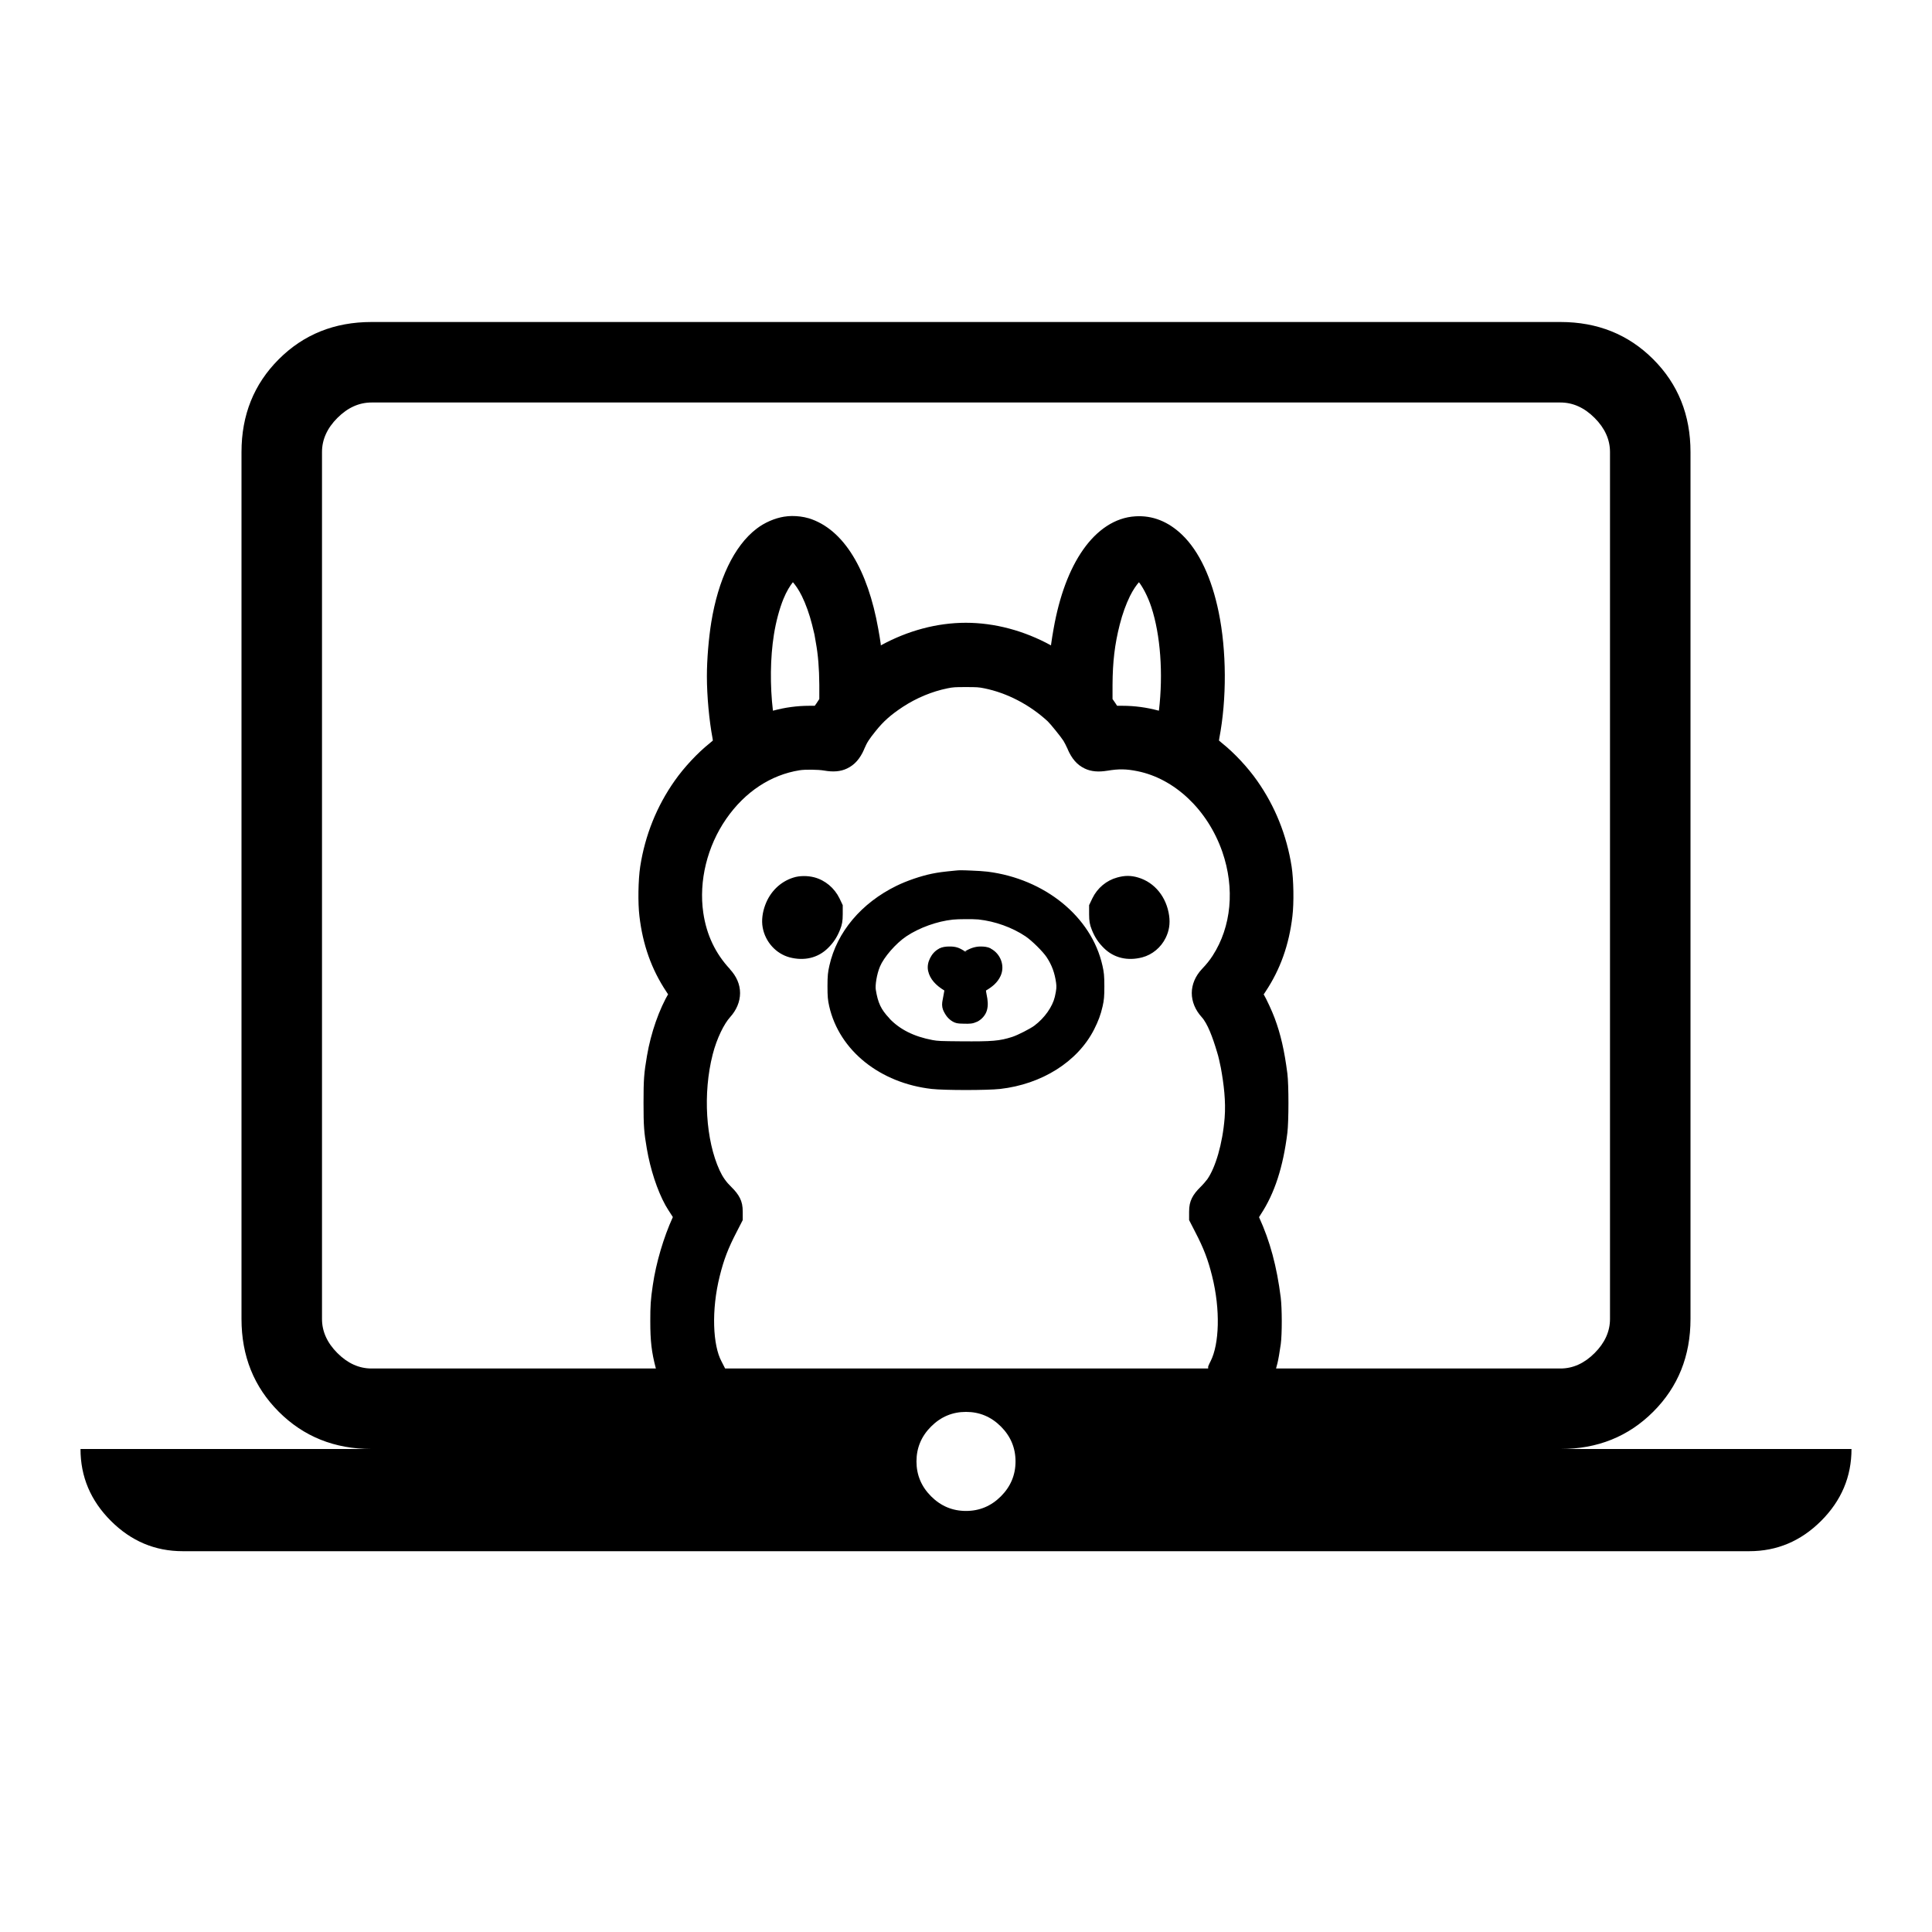
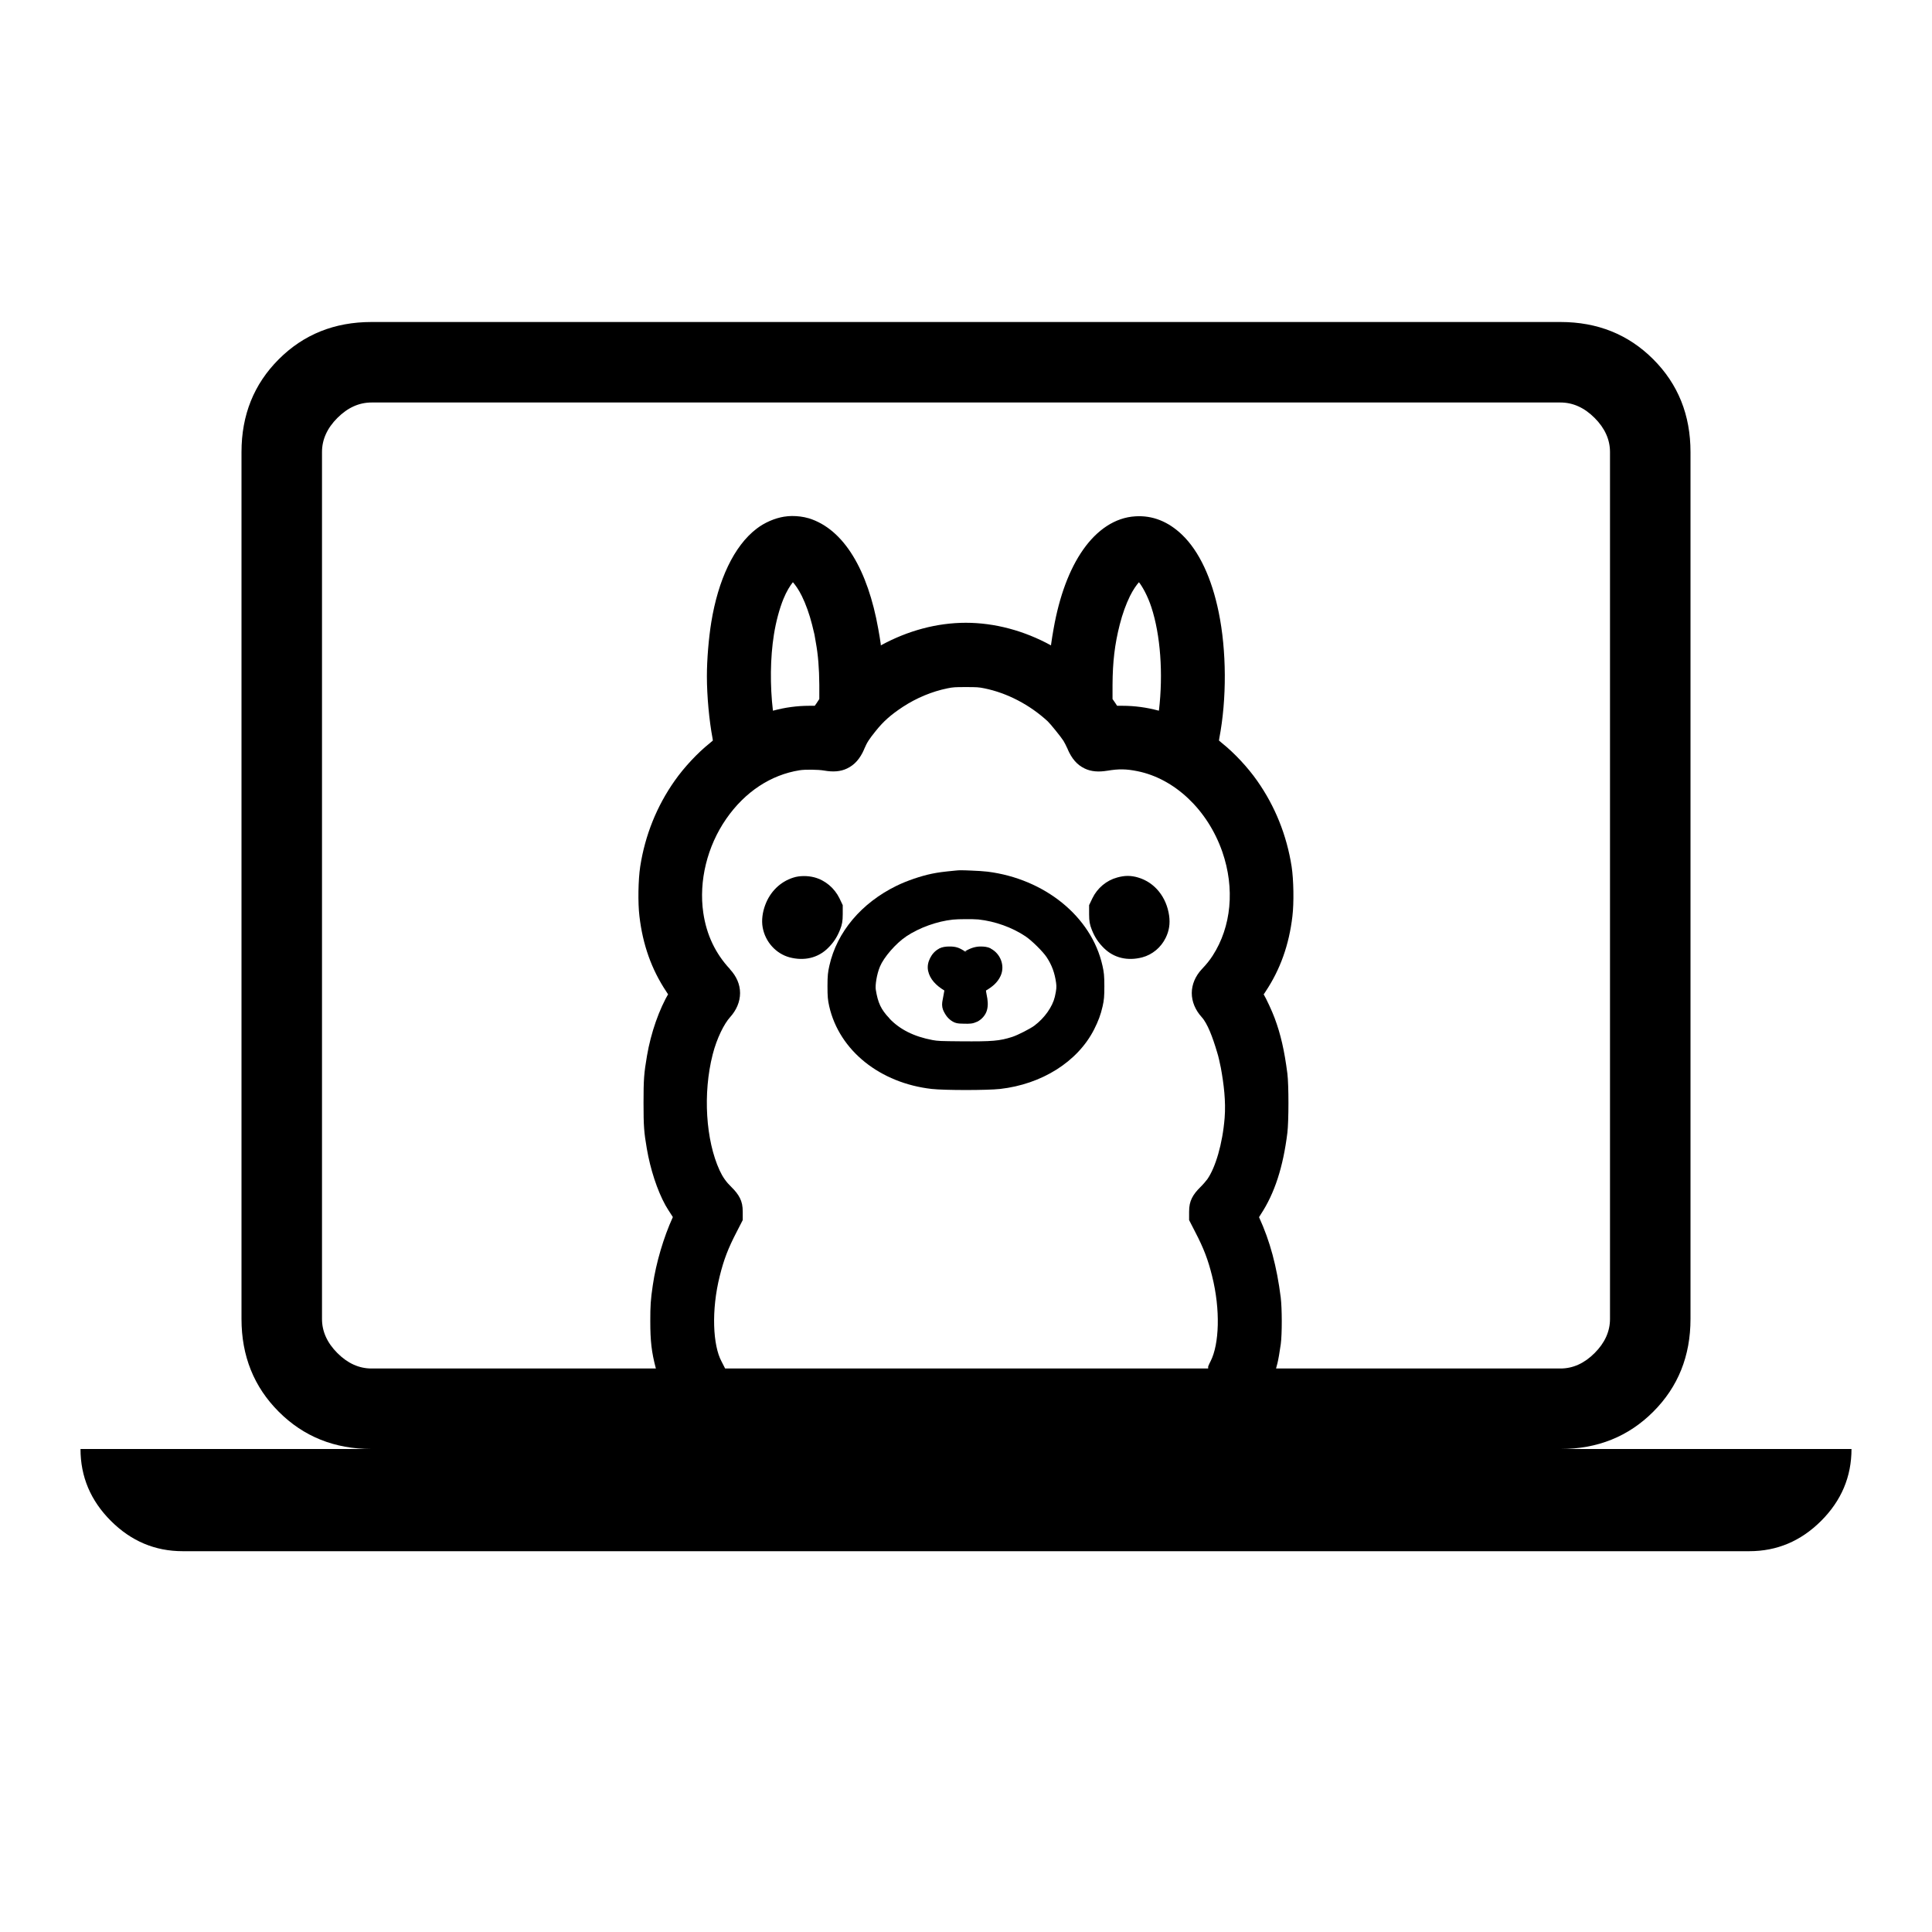
<svg xmlns="http://www.w3.org/2000/svg" height="24px" viewBox="0 -960 960 960" width="24px" fill="#000" version="1.1" id="svg20349">
  <defs id="defs20353" />
-   <path id="path20347" d="M 184.609 -800 C 166.196 -800 150.849 -793.818 138.516 -781.484 C 126.182 -769.151 120 -753.804 120 -735.391 L 120 -304.609 C 120 -286.196 126.182 -270.849 138.516 -258.516 C 150.849 -246.182 166.196 -240 184.609 -240 L 40 -240 C 40 -226.207 45.051 -214.324 55.078 -204.297 C 65.105 -194.27 76.988 -189.219 90.781 -189.219 L 869.219 -189.219 C 883.012 -189.219 894.895 -194.27 904.922 -204.297 C 914.949 -214.324 920 -226.207 920 -240 L 775.391 -240 C 793.804 -240 809.151 -246.182 821.484 -258.516 C 833.818 -270.849 840 -286.196 840 -304.609 L 840 -735.391 C 840 -753.804 833.818 -769.151 821.484 -781.484 C 809.151 -793.818 793.804 -800 775.391 -800 L 184.609 -800 z M 184.609 -760 L 775.391 -760 C 781.551 -760 787.217 -757.47 792.344 -752.344 C 797.47 -747.217 800 -741.551 800 -735.391 L 800 -304.609 C 800 -298.449 797.47 -292.783 792.344 -287.656 C 787.217 -282.53 781.551 -280 775.391 -280 L 634.062 -280 L 634.141 -280.312 C 634.298 -280.915 634.577 -281.901 634.766 -282.656 C 635.243 -284.565 635.854 -288.278 636.406 -292.109 C 637.092 -297.194 637.045 -309.812 636.406 -315.078 L 636.406 -315.156 C 634.445 -330.724 631.071 -343.285 625.625 -355.156 L 625.625 -355.234 C 625.88 -355.605 626.128 -356.068 626.406 -356.484 C 633.407 -367.081 637.591 -380.212 639.688 -397.109 C 640.389 -402.994 640.409 -420.748 639.688 -426.562 C 638.219 -438.003 636.368 -446.086 633.359 -454.141 C 632.08 -457.564 629.477 -463.263 627.656 -466.406 L 627.969 -465.938 L 628.828 -467.266 C 636.19 -478.324 640.528 -490.551 642.188 -504.688 C 643.001 -511.344 642.806 -522.862 641.797 -529.453 C 639.357 -544.997 633.589 -559.368 624.688 -572.031 C 619.973 -578.752 613.329 -585.864 607.266 -590.703 C 606.673 -591.177 606.192 -591.635 605.703 -592.031 C 605.758 -592.375 605.785 -592.741 605.859 -593.125 C 609.623 -612.748 609.504 -636.692 605.547 -655.859 C 602.126 -672.529 595.958 -686.087 587.266 -694.375 C 580.493 -700.819 572.752 -703.983 564.141 -703.438 C 553.978 -702.835 545.049 -696.622 538.203 -686.875 C 531.355 -677.125 526.361 -663.706 523.516 -647.5 C 523.052 -644.888 522.582 -642.078 522.266 -639.688 C 522.248 -639.551 522.283 -639.429 522.266 -639.297 C 508.957 -646.608 494.275 -650.547 479.922 -650.547 C 465.57 -650.547 450.964 -646.607 437.656 -639.297 C 437.634 -639.466 437.68 -639.668 437.656 -639.844 C 437.336 -642.258 436.856 -645 436.406 -647.5 C 431.245 -676.575 419.434 -697.06 401.797 -702.5 L 401.719 -702.5 C 399.218 -703.25 396.264 -703.611 393.438 -703.594 C 392.153 -703.586 390.942 -703.463 389.766 -703.281 L 389.688 -703.281 C 384.929 -702.513 379.95 -700.347 376.016 -697.344 C 364.61 -688.676 356.827 -671.66 353.438 -650.859 C 352.155 -642.947 351.25 -632.335 351.25 -623.984 C 351.25 -614.155 352.398 -601.888 354.062 -593.125 C 354.137 -592.741 354.164 -592.375 354.219 -592.031 C 353.73 -591.635 353.249 -591.177 352.656 -590.703 C 346.594 -585.865 339.948 -578.751 335.234 -572.031 C 326.328 -559.393 320.535 -544.976 318.125 -529.453 C 317.116 -522.861 316.921 -511.343 317.734 -504.688 C 319.394 -490.552 323.732 -478.324 331.094 -467.266 L 331.953 -465.938 L 332.578 -467.031 C 327.524 -458.542 323.433 -446.833 321.484 -435.391 C 319.998 -426.653 319.766 -423.698 319.766 -412.031 C 319.766 -400.281 320.008 -397.397 321.406 -389.219 C 323.136 -379.094 326.531 -368.607 330.625 -361.172 C 331.34 -359.881 332.449 -358.165 333.438 -356.641 C 333.759 -356.144 334.01 -355.736 334.297 -355.312 C 334.281 -355.275 334.314 -355.194 334.297 -355.156 C 329.77 -345.24 325.975 -332.479 324.375 -321.406 C 323.283 -314.06 323.125 -311.242 323.125 -303.516 C 323.125 -293.58 323.754 -288.176 325.859 -280.156 L 325.938 -280 L 184.609 -280 C 178.449 -280 172.783 -282.53 167.656 -287.656 C 162.53 -292.783 160 -298.449 160 -304.609 L 160 -735.391 C 160 -741.551 162.53 -747.217 167.656 -752.344 C 172.783 -757.47 178.449 -760 184.609 -760 z M 393.984 -670.703 C 395.255 -669.279 396.932 -666.891 398.438 -663.828 C 400.384 -659.869 402.195 -654.847 403.516 -649.609 C 404.011 -647.685 404.606 -645.219 404.688 -644.766 C 404.841 -643.755 405.122 -642.105 405.391 -640.703 C 406.512 -634.608 407.05 -627.931 407.109 -619.688 L 407.109 -612.656 L 405.781 -610.625 L 404.844 -609.297 L 402.109 -609.297 C 396.129 -609.297 390.175 -608.481 384.453 -606.953 C 384.297 -606.914 384.218 -606.914 384.062 -606.875 C 382.573 -619.419 382.733 -633.189 384.531 -644.531 C 385.57 -651.124 387.283 -657.469 389.297 -662.422 C 390.817 -666.161 392.645 -669.077 393.984 -670.703 z M 565.938 -670.703 C 567.639 -668.554 570.269 -663.916 572.109 -658.281 C 576.605 -644.6 578.063 -625.318 575.859 -606.875 C 575.703 -606.914 575.626 -606.914 575.469 -606.953 C 569.747 -608.481 563.792 -609.297 557.812 -609.297 L 555.078 -609.297 L 554.219 -610.625 L 552.812 -612.656 L 552.812 -619.688 C 552.872 -631.137 553.892 -639.835 556.406 -649.688 C 557.71 -654.873 559.538 -659.879 561.484 -663.828 C 562.98 -666.862 564.672 -669.272 565.938 -670.703 z M 479.922 -618.594 C 485.449 -618.594 486.32 -618.538 489.141 -617.969 C 500.366 -615.689 511.643 -609.861 520.625 -601.562 C 521.882 -600.397 527.312 -593.683 528.438 -591.875 C 528.819 -591.241 529.98 -589.075 530.547 -587.734 L 530.547 -587.656 C 532.544 -583.072 535.166 -579.928 538.984 -578.125 C 542.213 -576.576 545.918 -576.325 550.156 -577.031 L 550.234 -577.031 C 555.854 -577.991 559.726 -577.927 565.234 -576.797 C 583.604 -573.09 600.047 -557.688 607.344 -536.797 C 613.698 -518.47 611.838 -499.492 602.578 -485.156 C 601.02 -482.735 599.515 -480.909 597.188 -478.438 C 593.988 -475.019 592.193 -470.84 592.188 -466.562 C 592.183 -462.285 593.951 -458.095 597.109 -454.609 C 600.011 -451.433 602.573 -444.556 604.688 -437.422 C 605.55 -434.775 606.006 -432.314 606.641 -429.375 C 608.102 -421.349 609.17 -412.761 608.516 -404.531 C 607.471 -391.531 603.937 -379.834 599.922 -374.062 C 599.344 -373.237 597.519 -371.143 596.484 -370.156 C 594.605 -368.31 593.217 -366.59 592.266 -364.688 C 591.281 -362.686 590.859 -360.76 590.859 -357.812 L 590.859 -353.75 L 593.906 -347.812 C 598.147 -339.654 600.278 -334.027 602.266 -326.016 C 606.527 -309.059 605.804 -292.028 601.562 -283.672 C 601.335 -283.216 601.109 -282.796 600.938 -282.422 C 600.852 -282.235 600.781 -282.065 600.703 -281.875 C 600.664 -281.78 600.602 -281.646 600.547 -281.484 C 600.492 -281.322 600.312 -281.501 600.312 -280.156 C 600.312 -280.08 600.386 -280.074 600.391 -280 L 360.312 -280 L 358.516 -283.516 C 354.241 -291.422 353.339 -308.834 357.656 -326.016 C 359.644 -334.027 361.775 -339.654 366.016 -347.812 L 369.062 -353.75 L 369.062 -357.812 C 369.062 -360.759 368.641 -362.686 367.656 -364.688 C 366.705 -366.591 365.317 -368.31 363.438 -370.156 C 360.833 -372.68 359.08 -375.166 357.578 -378.438 C 350.716 -393.334 349.161 -416.634 354.141 -436.094 C 356.189 -444.115 359.835 -451.347 362.812 -454.609 C 365.906 -458.03 367.734 -462.203 367.734 -466.562 C 367.734 -470.91 365.91 -474.937 362.734 -478.359 L 362.734 -478.438 C 355.51 -486.166 351.064 -495.436 349.453 -506.484 C 347.172 -522.169 351.386 -539.482 360.859 -553.125 C 370.167 -566.56 383.048 -575.009 397.344 -577.266 C 399.949 -577.696 406.687 -577.631 409.531 -577.109 C 413.89 -576.344 417.583 -576.568 420.859 -578.125 C 424.681 -579.927 427.377 -583.069 429.375 -587.656 L 429.375 -587.734 C 430.911 -591.289 431.846 -592.666 435.156 -596.797 C 439.019 -601.597 442.483 -604.705 448.594 -608.75 C 455.399 -613.2 463.136 -616.422 470.781 -617.969 C 473.602 -618.539 474.394 -618.594 479.922 -618.594 z M 477.266 -527.578 C 476.396 -527.57 475.541 -527.492 474.844 -527.422 C 468.38 -526.795 466.253 -526.507 463.047 -525.859 C 457.495 -524.71 450.601 -522.36 445.469 -519.844 C 428.102 -511.351 415.871 -496.996 412.109 -480.156 C 411.392 -476.974 411.172 -475.224 411.172 -470 C 411.172 -464.833 411.337 -463.059 412.031 -460 C 417.063 -437.868 437.422 -421.805 462.969 -418.906 C 469.446 -418.199 490.476 -418.199 496.953 -418.906 C 517.512 -421.237 535.434 -432.305 543.672 -448.516 C 545.738 -452.617 546.933 -455.756 547.891 -460 C 548.584 -463.057 548.75 -464.835 548.75 -470 C 548.75 -475.224 548.53 -476.974 547.812 -480.156 C 542.341 -504.653 518.963 -523.319 490.703 -526.875 C 488.679 -527.119 485.58 -527.306 482.5 -527.422 C 480.575 -527.494 478.763 -527.591 477.266 -527.578 z M 560.312 -524.766 C 558.574 -524.762 556.837 -524.444 555.156 -523.984 C 549.824 -522.542 545.279 -518.757 542.812 -513.672 L 541.172 -510.234 L 541.172 -505.703 C 541.172 -502.292 541.504 -500.513 542.5 -498.047 C 543.949 -494.365 545.774 -491.585 548.516 -488.906 C 553.523 -483.943 560.371 -482.41 567.578 -484.297 C 572.613 -485.629 576.905 -489.244 579.219 -493.984 C 580.946 -497.481 581.488 -501.043 580.938 -505 C 579.648 -514.169 573.863 -521.524 565.469 -523.984 C 563.784 -524.486 562.049 -524.77 560.312 -524.766 z M 399.375 -524.688 C 397.612 -524.673 395.848 -524.47 394.141 -523.906 C 387.67 -521.853 382.651 -516.877 380.234 -510.312 C 378.907 -506.768 378.301 -502.732 378.984 -499.062 C 380.285 -492.016 385.541 -486.13 392.344 -484.297 C 399.55 -482.41 406.399 -483.942 411.406 -488.906 C 414.148 -491.584 415.973 -494.364 417.422 -498.047 C 418.418 -500.513 418.75 -502.292 418.75 -505.703 L 418.75 -510.234 L 417.109 -513.672 C 414.594 -518.776 410.014 -522.634 404.609 -524.062 C 402.91 -524.493 401.152 -524.703 399.375 -524.688 z M 479.766 -503.281 C 482.257 -503.285 484.809 -503.262 486.172 -503.125 C 494.461 -502.229 502.905 -499.183 509.531 -494.766 C 512.717 -492.642 518.274 -487.103 520.078 -484.375 C 522.665 -480.44 524.08 -476.593 524.766 -471.641 C 525.035 -469.603 525.003 -468.541 524.141 -464.688 C 523.002 -459.864 519.118 -454.181 513.906 -450.312 C 511.773 -448.763 505.804 -445.688 502.969 -444.766 C 496.637 -442.742 493.093 -442.459 477.578 -442.578 C 467.421 -442.668 466.066 -442.701 463.359 -443.203 C 454.027 -444.952 447.014 -448.552 441.953 -453.906 L 441.953 -453.984 C 437.739 -458.417 436.221 -461.672 435.156 -468.359 C 434.86 -470.311 435.565 -475.71 437.266 -479.766 C 439.155 -484.286 445.055 -491.199 450.391 -494.766 C 456.818 -499.05 465.641 -502.22 473.438 -503.047 C 474.773 -503.194 477.269 -503.277 479.766 -503.281 z M 471.797 -489.688 C 469.908 -489.685 468.178 -489.47 466.641 -488.672 L 466.562 -488.672 L 466.562 -488.594 C 464.516 -487.49 463.138 -485.85 462.188 -483.984 C 461.237 -482.118 460.679 -479.95 461.172 -477.578 C 462.07 -473.435 465.124 -470.322 469.141 -467.891 L 469.219 -467.891 C 469.214 -467.833 469.226 -467.714 469.219 -467.656 C 469.139 -467.004 468.974 -466.211 468.828 -465.469 C 468.636 -464.582 468.482 -463.731 468.359 -462.969 C 468.234 -462.186 468.125 -461.772 468.125 -460.781 L 468.125 -460.703 C 468.168 -458.867 468.779 -457.674 469.453 -456.484 C 470.127 -455.295 470.917 -454.247 472.109 -453.281 C 472.746 -452.765 473.979 -451.924 475.234 -451.641 C 476.49 -451.357 477.409 -451.374 478.984 -451.328 C 480.446 -451.282 481.439 -451.29 482.5 -451.406 C 483.564 -451.523 484.625 -451.903 485.391 -452.266 L 485.469 -452.266 C 487.691 -453.354 489.679 -455.472 490.391 -457.969 C 491.102 -460.465 490.845 -462.992 490.234 -465.859 C 490.05 -466.725 489.969 -467.381 489.922 -467.812 C 492.977 -469.598 495.658 -471.715 497.188 -475.078 C 499.49 -480.12 497.149 -486.138 492.266 -488.672 L 492.266 -488.75 C 490.747 -489.51 489.021 -489.688 487.266 -489.688 C 484.664 -489.688 482.206 -488.896 479.609 -487.344 L 480.703 -486.641 C 480.286 -486.887 479.893 -487.055 479.531 -487.266 C 479.322 -487.14 479.117 -487.009 478.906 -486.875 L 478.906 -486.953 L 479.531 -487.266 C 478.212 -488.034 477.23 -488.645 476.094 -489.062 C 474.655 -489.592 473.111 -489.703 471.797 -489.688 z M 627.266 -467.031 L 627.344 -467.031 L 627.422 -466.797 C 627.375 -466.876 627.312 -466.957 627.266 -467.031 z M 480 -258.438 C 486.72 -258.438 492.497 -256.019 497.344 -251.172 C 502.19 -246.325 504.609 -240.541 504.609 -233.828 C 504.609 -227.108 502.19 -221.331 497.344 -216.484 C 492.497 -211.638 486.72 -209.219 480 -209.219 C 473.28 -209.219 467.503 -211.638 462.656 -216.484 C 457.81 -221.331 455.391 -227.108 455.391 -233.828 C 455.391 -240.541 457.81 -246.325 462.656 -251.172 C 467.503 -256.019 473.28 -258.438 480 -258.438 z " />
+   <path d="m 480,-258.438 c 6.72,0 12.497,2.419 17.344,7.266 4.847,4.847 7.266,10.63 7.266,17.344 -10e-6,6.72 -2.419,12.497 -7.266,17.344 -4.847,4.847 -10.624,7.266 -17.344,7.266 -6.72,0 -12.497,-2.419 -17.344,-7.266 -4.847,-4.847 -7.266,-10.624 -7.266,-17.344 10e-6,-6.713 2.419,-12.497 7.266,-17.344 4.847,-4.847 10.624,-7.266 17.344,-7.266 z" id="path29886" />
+   <path d="m 627.266,-467.031 h 0.078 l 0.078,0.234 c -0.047,-0.079 -0.11,-0.16 -0.156,-0.234 z" id="path29884" />
+   <g id="g31351">
+     <path id="path29874" d="M 477.266 -527.578 C 476.396 -527.57 475.541 -527.492 474.844 -527.422 C 468.38 -526.795 466.253 -526.507 463.047 -525.859 C 457.495 -524.71 450.601 -522.36 445.469 -519.844 C 428.102 -511.351 415.871 -496.996 412.109 -480.156 C 411.392 -476.974 411.172 -475.224 411.172 -470 C 411.172 -464.833 411.337 -463.059 412.031 -460 C 417.063 -437.868 437.422 -421.805 462.969 -418.906 C 469.446 -418.199 490.476 -418.199 496.953 -418.906 C 517.512 -421.237 535.434 -432.305 543.672 -448.516 C 545.738 -452.617 546.933 -455.756 547.891 -460 C 548.584 -463.057 548.75 -464.835 548.75 -470 C 548.75 -475.224 548.53 -476.974 547.812 -480.156 C 542.341 -504.653 518.963 -523.319 490.703 -526.875 C 488.679 -527.119 485.58 -527.306 482.5 -527.422 C 480.575 -527.494 478.763 -527.591 477.266 -527.578 z M 479.766 -503.281 C 482.257 -503.285 484.809 -503.262 486.172 -503.125 C 494.461 -502.229 502.905 -499.183 509.531 -494.766 C 512.717 -492.642 518.274 -487.103 520.078 -484.375 C 522.665 -480.44 524.08 -476.593 524.766 -471.641 C 525.035 -469.603 525.003 -468.541 524.141 -464.688 C 523.002 -459.864 519.118 -454.181 513.906 -450.312 C 511.773 -448.763 505.804 -445.688 502.969 -444.766 C 496.637 -442.742 493.093 -442.459 477.578 -442.578 C 467.421 -442.668 466.066 -442.701 463.359 -443.203 C 454.027 -444.952 447.014 -448.552 441.953 -453.906 L 441.953 -453.984 C 437.739 -458.417 436.221 -461.672 435.156 -468.359 C 434.86 -470.311 435.565 -475.71 437.266 -479.766 C 439.155 -484.286 445.055 -491.199 450.391 -494.766 C 456.818 -499.05 465.641 -502.22 473.438 -503.047 C 474.773 -503.194 477.269 -503.277 479.766 -503.281 z " style="fill:#000000;fill-opacity:1" />
+     <path id="path20347" d="M 184.609 -800 C 166.196 -800 150.849 -793.818 138.516 -781.484 C 126.182 -769.151 120 -753.804 120 -735.391 L 120 -304.609 C 120 -286.196 126.182 -270.849 138.516 -258.516 C 150.849 -246.182 166.196 -240 184.609 -240 L 40 -240 C 40 -226.207 45.052 -214.323 55.078 -204.297 C 65.105 -194.27 76.988 -189.219 90.781 -189.219 L 869.219 -189.219 C 883.012 -189.219 894.895 -194.27 904.922 -204.297 C 914.948 -214.323 920 -226.207 920 -240 L 775.391 -240 C 793.804 -240 809.151 -246.182 821.484 -258.516 C 833.818 -270.849 840 -286.196 840 -304.609 L 840 -735.391 C 840 -753.804 833.818 -769.151 821.484 -781.484 C 809.151 -793.818 793.804 -800 775.391 -800 L 184.609 -800 z M 184.609 -760 L 775.391 -760 C 781.551 -760 787.217 -757.47 792.344 -752.344 C 797.47 -747.217 800 -741.551 800 -735.391 L 800 -304.609 C 800 -298.449 797.47 -292.783 792.344 -287.656 C 787.217 -282.53 781.551 -280 775.391 -280 L 634.062 -280 L 634.141 -280.312 C 634.298 -280.915 634.577 -281.901 634.766 -282.656 C 635.243 -284.565 635.854 -288.278 636.406 -292.109 C 637.092 -297.194 637.045 -309.812 636.406 -315.078 L 636.406 -315.156 C 634.445 -330.724 631.071 -343.285 625.625 -355.156 L 625.625 -355.234 C 625.88 -355.605 626.128 -356.068 626.406 -356.484 C 633.407 -367.081 637.591 -380.212 639.688 -397.109 C 640.389 -402.994 640.409 -420.748 639.688 -426.562 C 638.219 -438.003 636.368 -446.086 633.359 -454.141 C 632.08 -457.564 629.477 -463.263 627.656 -466.406 L 627.969 -465.938 L 628.828 -467.266 C 636.19 -478.324 640.528 -490.552 642.188 -504.688 C 643.001 -511.344 642.806 -522.862 641.797 -529.453 C 639.357 -544.997 633.589 -559.368 624.688 -572.031 C 619.973 -578.752 613.329 -585.864 607.266 -590.703 C 606.673 -591.177 606.192 -591.635 605.703 -592.031 C 605.758 -592.375 605.785 -592.741 605.859 -593.125 C 609.623 -612.748 609.504 -636.692 605.547 -655.859 C 602.126 -672.528 595.958 -686.087 587.266 -694.375 C 580.493 -700.819 572.752 -703.983 564.141 -703.438 C 553.979 -702.835 545.049 -696.622 538.203 -686.875 C 531.355 -677.125 526.361 -663.705 523.516 -647.5 C 523.052 -644.888 522.582 -642.078 522.266 -639.688 C 522.248 -639.551 522.283 -639.429 522.266 -639.297 C 508.958 -646.608 494.275 -650.547 479.922 -650.547 C 465.57 -650.547 450.964 -646.607 437.656 -639.297 C 437.634 -639.466 437.68 -639.668 437.656 -639.844 C 437.336 -642.258 436.856 -645 436.406 -647.5 C 431.245 -676.575 419.434 -697.06 401.797 -702.5 L 401.719 -702.5 C 399.218 -703.25 396.264 -703.611 393.438 -703.594 C 392.153 -703.586 390.942 -703.463 389.766 -703.281 L 389.688 -703.281 C 384.929 -702.513 379.95 -700.347 376.016 -697.344 C 364.61 -688.676 356.827 -671.66 353.438 -650.859 C 352.155 -642.947 351.25 -632.335 351.25 -623.984 C 351.25 -614.155 352.398 -601.888 354.062 -593.125 C 354.137 -592.741 354.164 -592.375 354.219 -592.031 C 353.73 -591.635 353.249 -591.177 352.656 -590.703 C 346.594 -585.865 339.948 -578.751 335.234 -572.031 C 326.328 -559.393 320.535 -544.976 318.125 -529.453 C 317.116 -522.861 316.921 -511.343 317.734 -504.688 C 319.394 -490.552 323.732 -478.324 331.094 -467.266 L 331.953 -465.938 L 332.578 -467.031 C 327.524 -458.542 323.433 -446.833 321.484 -435.391 C 319.998 -426.653 319.766 -423.698 319.766 -412.031 C 319.766 -400.281 320.008 -397.397 321.406 -389.219 C 323.136 -379.094 326.531 -368.607 330.625 -361.172 C 331.34 -359.881 332.449 -358.165 333.438 -356.641 C 333.759 -356.144 334.01 -355.736 334.297 -355.312 C 334.281 -355.275 334.314 -355.194 334.297 -355.156 C 329.77 -345.24 325.975 -332.479 324.375 -321.406 C 323.283 -314.061 323.125 -311.242 323.125 -303.516 C 323.125 -293.58 323.754 -288.176 325.859 -280.156 L 325.938 -280 L 184.609 -280 C 178.449 -280 172.783 -282.53 167.656 -287.656 C 162.53 -292.783 160 -298.449 160 -304.609 L 160 -735.391 C 160 -741.551 162.53 -747.217 167.656 -752.344 C 172.783 -757.47 178.449 -760 184.609 -760 z M 393.984 -670.703 C 395.255 -669.279 396.932 -666.891 398.438 -663.828 C 400.384 -659.869 402.195 -654.847 403.516 -649.609 C 404.011 -647.685 404.606 -645.219 404.688 -644.766 C 404.841 -643.755 405.122 -642.105 405.391 -640.703 C 406.512 -634.608 407.05 -627.931 407.109 -619.688 L 407.109 -612.656 L 405.781 -610.625 L 404.844 -609.297 L 402.109 -609.297 C 396.129 -609.297 390.175 -608.481 384.453 -606.953 C 384.297 -606.914 384.218 -606.914 384.062 -606.875 C 382.573 -619.419 382.733 -633.189 384.531 -644.531 C 385.57 -651.124 387.283 -657.469 389.297 -662.422 C 390.817 -666.161 392.645 -669.077 393.984 -670.703 z M 565.938 -670.703 C 567.639 -668.554 570.269 -663.916 572.109 -658.281 C 576.605 -644.6 578.063 -625.318 575.859 -606.875 C 575.703 -606.914 575.626 -606.914 575.469 -606.953 C 569.747 -608.481 563.792 -609.297 557.812 -609.297 L 555.078 -609.297 L 554.219 -610.625 L 552.812 -612.656 L 552.812 -619.688 C 552.872 -631.137 553.892 -639.835 556.406 -649.688 C 557.71 -654.873 559.538 -659.879 561.484 -663.828 C 562.98 -666.862 564.672 -669.272 565.938 -670.703 z M 479.922 -618.594 C 485.449 -618.594 486.32 -618.538 489.141 -617.969 C 500.366 -615.689 511.643 -609.86 520.625 -601.562 C 521.882 -600.397 527.312 -593.683 528.438 -591.875 C 528.819 -591.241 529.98 -589.075 530.547 -587.734 L 530.547 -587.656 C 532.544 -583.072 535.166 -579.928 538.984 -578.125 C 542.213 -576.576 545.918 -576.325 550.156 -577.031 L 550.234 -577.031 C 555.854 -577.991 559.726 -577.927 565.234 -576.797 C 583.604 -573.09 600.047 -557.688 607.344 -536.797 C 613.698 -518.47 611.838 -499.492 602.578 -485.156 C 601.02 -482.735 599.515 -480.909 597.188 -478.438 C 593.988 -475.019 592.193 -470.84 592.188 -466.562 C 592.183 -462.285 593.951 -458.095 597.109 -454.609 C 600.011 -451.433 602.573 -444.556 604.688 -437.422 C 605.55 -434.775 606.006 -432.314 606.641 -429.375 C 608.102 -421.349 609.17 -412.761 608.516 -404.531 C 607.471 -391.531 603.937 -379.834 599.922 -374.062 C 599.344 -373.237 597.519 -371.143 596.484 -370.156 C 594.605 -368.31 593.217 -366.59 592.266 -364.688 C 591.281 -362.686 590.859 -360.76 590.859 -357.812 L 590.859 -353.75 L 593.906 -347.812 C 598.147 -339.654 600.278 -334.027 602.266 -326.016 C 606.527 -309.059 605.804 -292.028 601.562 -283.672 C 601.335 -283.216 601.109 -282.796 600.938 -282.422 C 600.852 -282.235 600.781 -282.065 600.703 -281.875 C 600.664 -281.78 600.602 -281.646 600.547 -281.484 C 600.492 -281.322 600.312 -281.501 600.312 -280.156 C 600.312 -280.08 600.386 -280.074 600.391 -280 L 360.312 -280 L 358.516 -283.516 C 354.241 -291.422 353.339 -308.834 357.656 -326.016 C 359.644 -334.027 361.775 -339.654 366.016 -347.812 L 369.062 -353.75 L 369.062 -357.812 C 369.062 -360.759 368.641 -362.686 367.656 -364.688 C 366.705 -366.591 365.317 -368.31 363.438 -370.156 C 360.833 -372.68 359.08 -375.166 357.578 -378.438 C 350.716 -393.334 349.161 -416.634 354.141 -436.094 C 356.189 -444.115 359.835 -451.347 362.812 -454.609 C 365.906 -458.03 367.734 -462.203 367.734 -466.562 C 367.734 -470.91 365.91 -474.937 362.734 -478.359 L 362.734 -478.438 C 355.51 -486.165 351.064 -495.436 349.453 -506.484 C 347.172 -522.169 351.386 -539.482 360.859 -553.125 C 370.167 -566.56 383.048 -575.009 397.344 -577.266 C 399.949 -577.696 406.687 -577.631 409.531 -577.109 C 413.89 -576.344 417.583 -576.568 420.859 -578.125 C 424.681 -579.927 427.377 -583.069 429.375 -587.656 L 429.375 -587.734 C 430.911 -591.289 431.846 -592.666 435.156 -596.797 C 439.019 -601.597 442.483 -604.705 448.594 -608.75 C 455.399 -613.2 463.136 -616.422 470.781 -617.969 C 473.602 -618.539 474.394 -618.594 479.922 -618.594 z " style="fill:#000000;fill-opacity:1" />
+     <path d="m 471.797,-489.688 c -1.889,0.002 -3.619,0.218 -5.156,1.016 h -0.078 v 0.078 c -2.046,1.104 -3.425,2.743 -4.375,4.609 -0.95,1.866 -1.509,4.034 -1.016,6.406 0.898,4.143 3.952,7.256 7.969,9.688 h 0.078 c -0.005,0.058 0.007,0.177 0,0.234 -0.08,0.652 -0.245,1.445 -0.391,2.188 -0.192,0.887 -0.346,1.738 -0.469,2.5 -0.126,0.783 -0.234,1.196 -0.234,2.188 v 0.078 c 0.043,1.836 0.654,3.029 1.328,4.219 0.674,1.19 1.464,2.237 2.656,3.203 0.637,0.516 1.869,1.357 3.125,1.641 1.256,0.283 2.175,0.267 3.75,0.312 1.461,0.046 2.454,0.038 3.516,-0.078 1.064,-0.117 2.125,-0.497 2.891,-0.859 h 0.078 c 2.222,-1.089 4.21,-3.207 4.922,-5.703 0.711,-2.496 0.455,-5.023 -0.156,-7.891 -0.184,-0.866 -0.265,-1.521 -0.312,-1.953 3.055,-1.785 5.736,-3.902 7.266,-7.266 2.303,-5.042 -0.039,-11.06 -4.922,-13.594 v -0.078 c -1.519,-0.76 -3.245,-0.938 -5,-0.938 -2.602,0 -5.059,0.791 -7.656,2.344 l 1.094,0.703 c -0.417,-0.246 -0.81,-0.414 -1.172,-0.625 -0.209,0.125 -0.415,0.256 -0.625,0.391 v -0.078 l 0.625,-0.312 c -1.319,-0.768 -2.302,-1.379 -3.438,-1.797 -1.439,-0.529 -2.983,-0.64 -4.297,-0.625 z" id="path29882" style="fill:#000000;fill-opacity:1" />
+     <path d="m 399.375,-524.688 c -1.763,0.015 -3.527,0.218 -5.234,0.781 -6.471,2.053 -11.49,7.029 -13.906,13.594 -1.327,3.544 -1.934,7.58 -1.25,11.25 1.3,7.047 6.557,12.932 13.359,14.766 7.206,1.887 14.055,0.354 19.062,-4.609 2.741,-2.678 4.567,-5.458 6.016,-9.141 0.996,-2.466 1.328,-4.245 1.328,-7.656 v -4.531 l -1.641,-3.438 c -2.515,-5.104 -7.095,-8.962 -12.5,-10.391 -1.7,-0.43 -3.457,-0.64 -5.234,-0.625 z" id="path29878" style="fill:#000000;fill-opacity:1" />
+     <path d="m 560.312,-524.766 c -1.738,0.004 -3.475,0.321 -5.156,0.781 -5.332,1.442 -9.877,5.228 -12.344,10.312 l -1.641,3.438 v 4.531 c 0,3.411 0.332,5.19 1.328,7.656 1.449,3.682 3.274,6.462 6.016,9.141 5.007,4.964 11.856,6.496 19.062,4.609 5.035,-1.332 9.327,-4.947 11.641,-9.688 1.728,-3.496 2.269,-7.058 1.719,-11.016 -1.29,-9.169 -7.074,-16.524 -15.469,-18.984 -1.685,-0.502 -3.42,-0.786 -5.156,-0.781 z" id="path29876" style="fill:#000000;fill-opacity:1" />
+   </g>
</svg>
